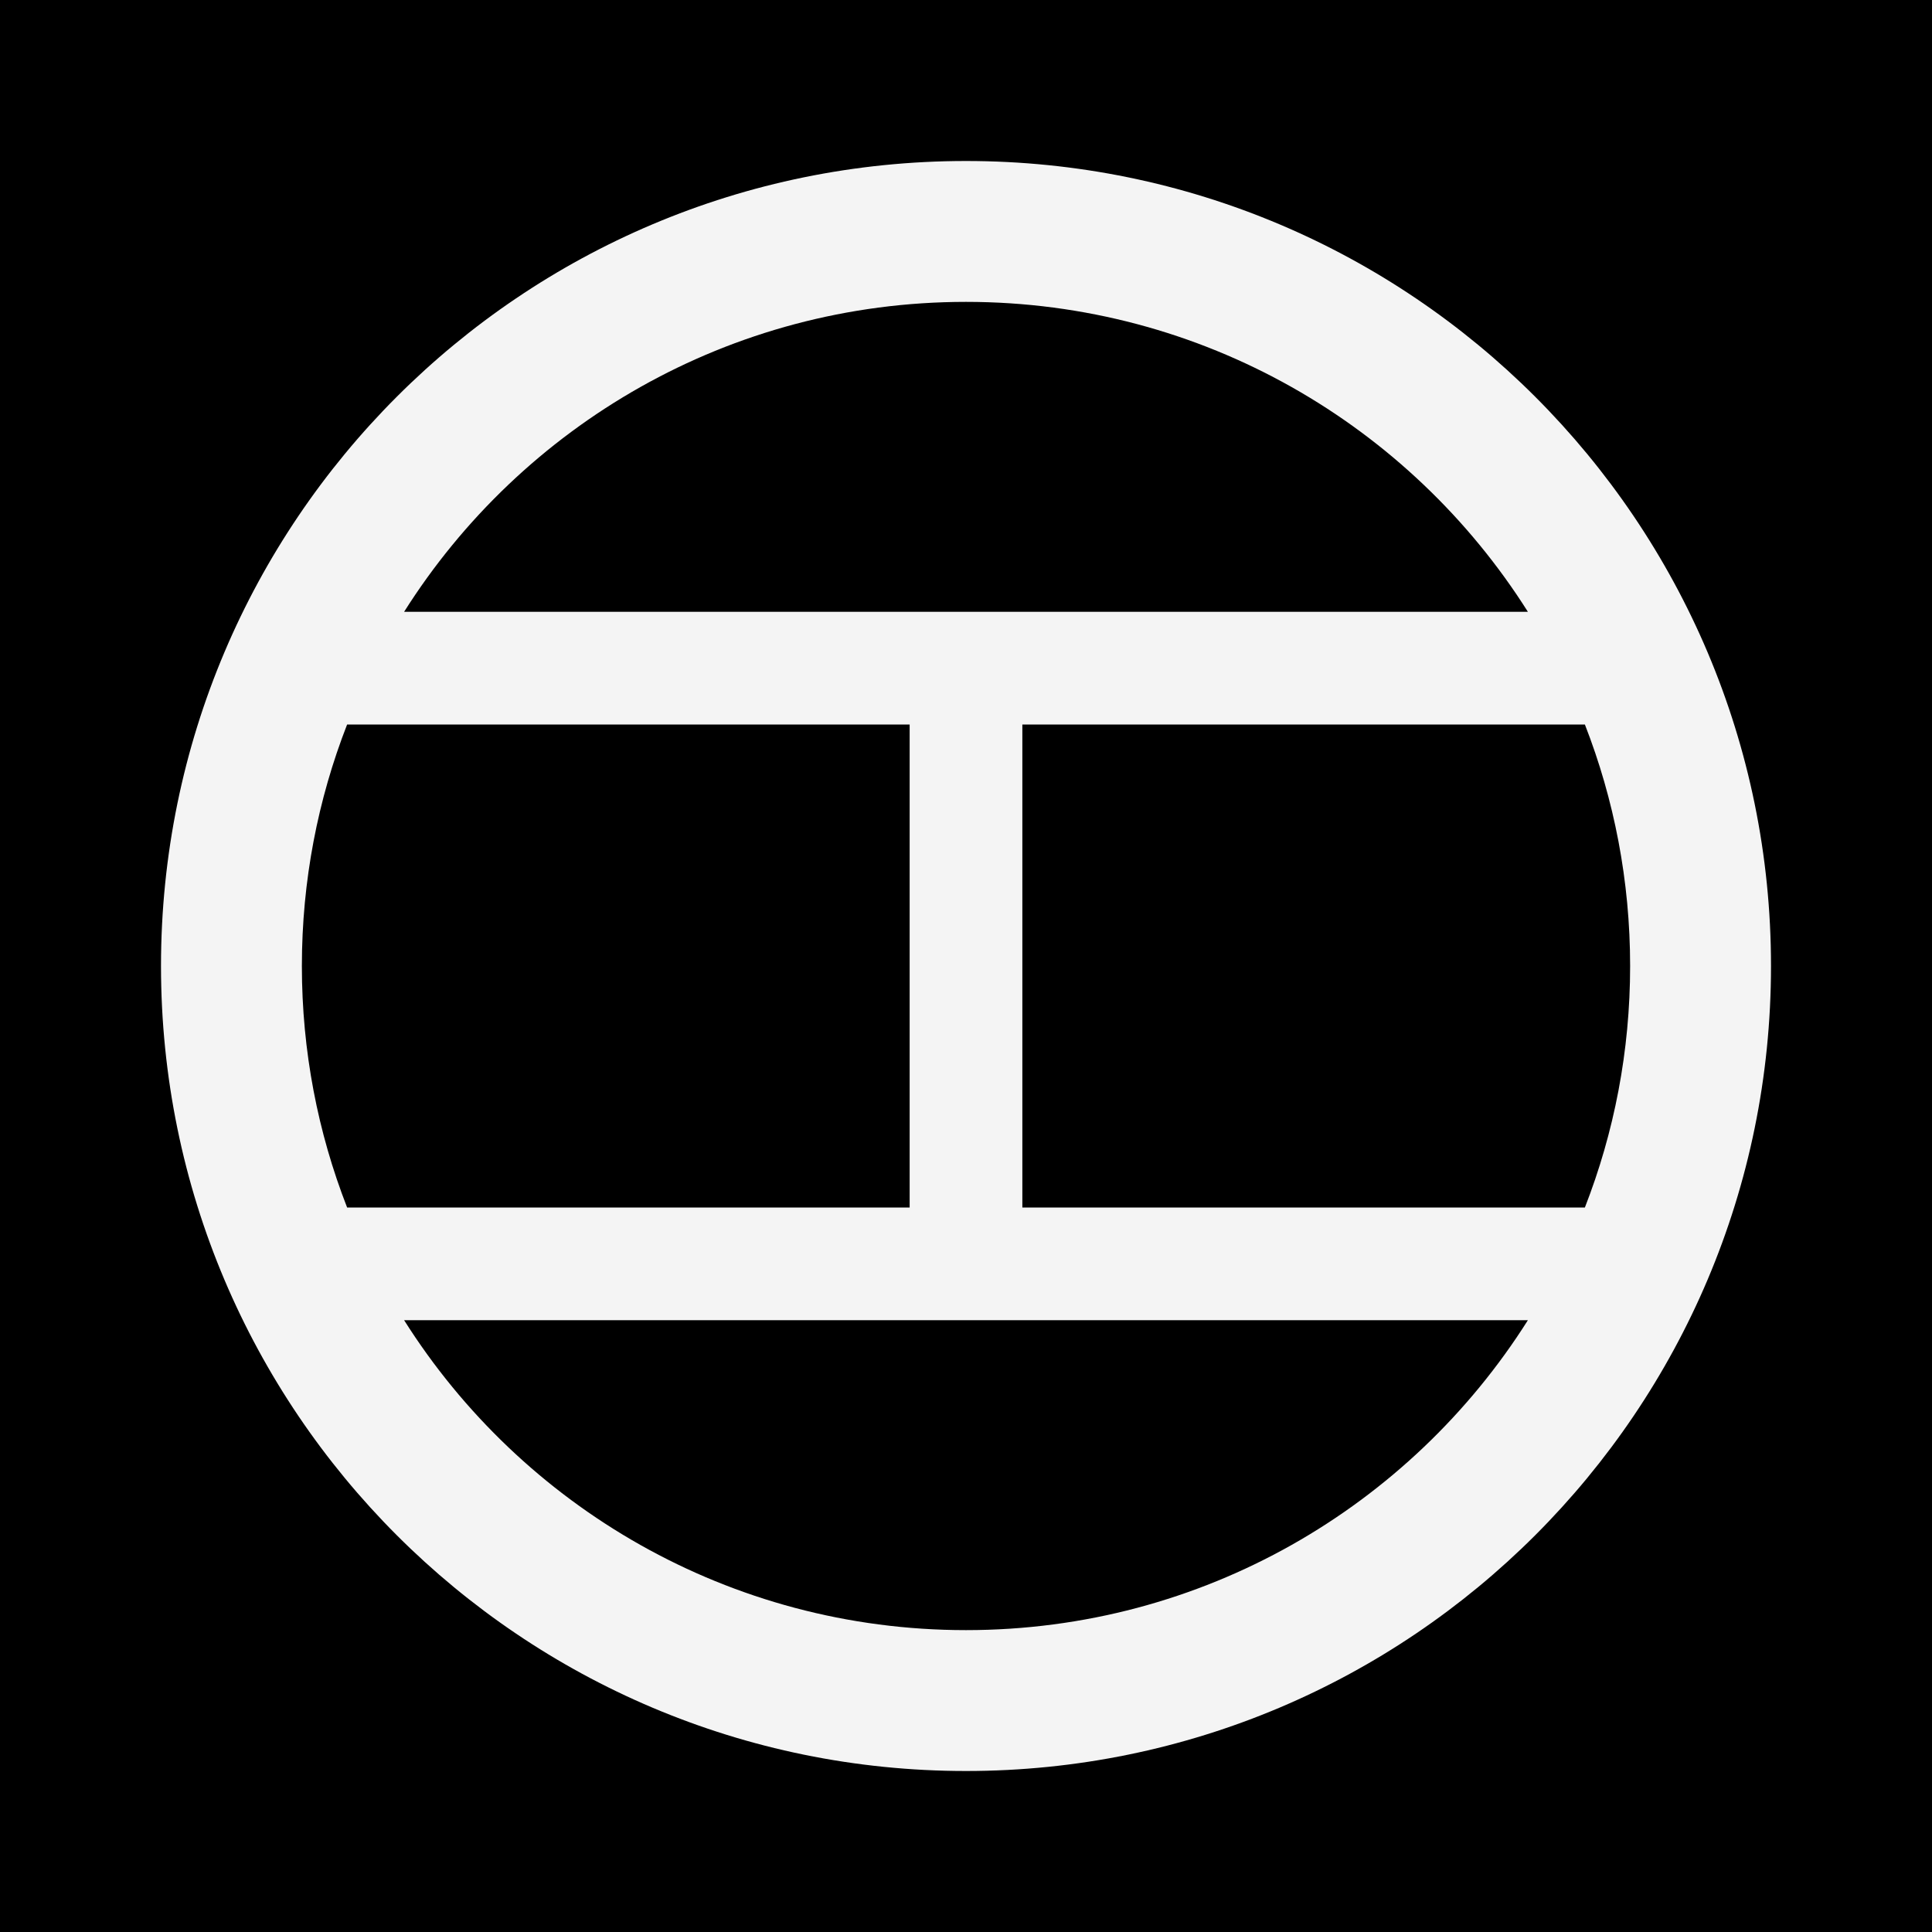
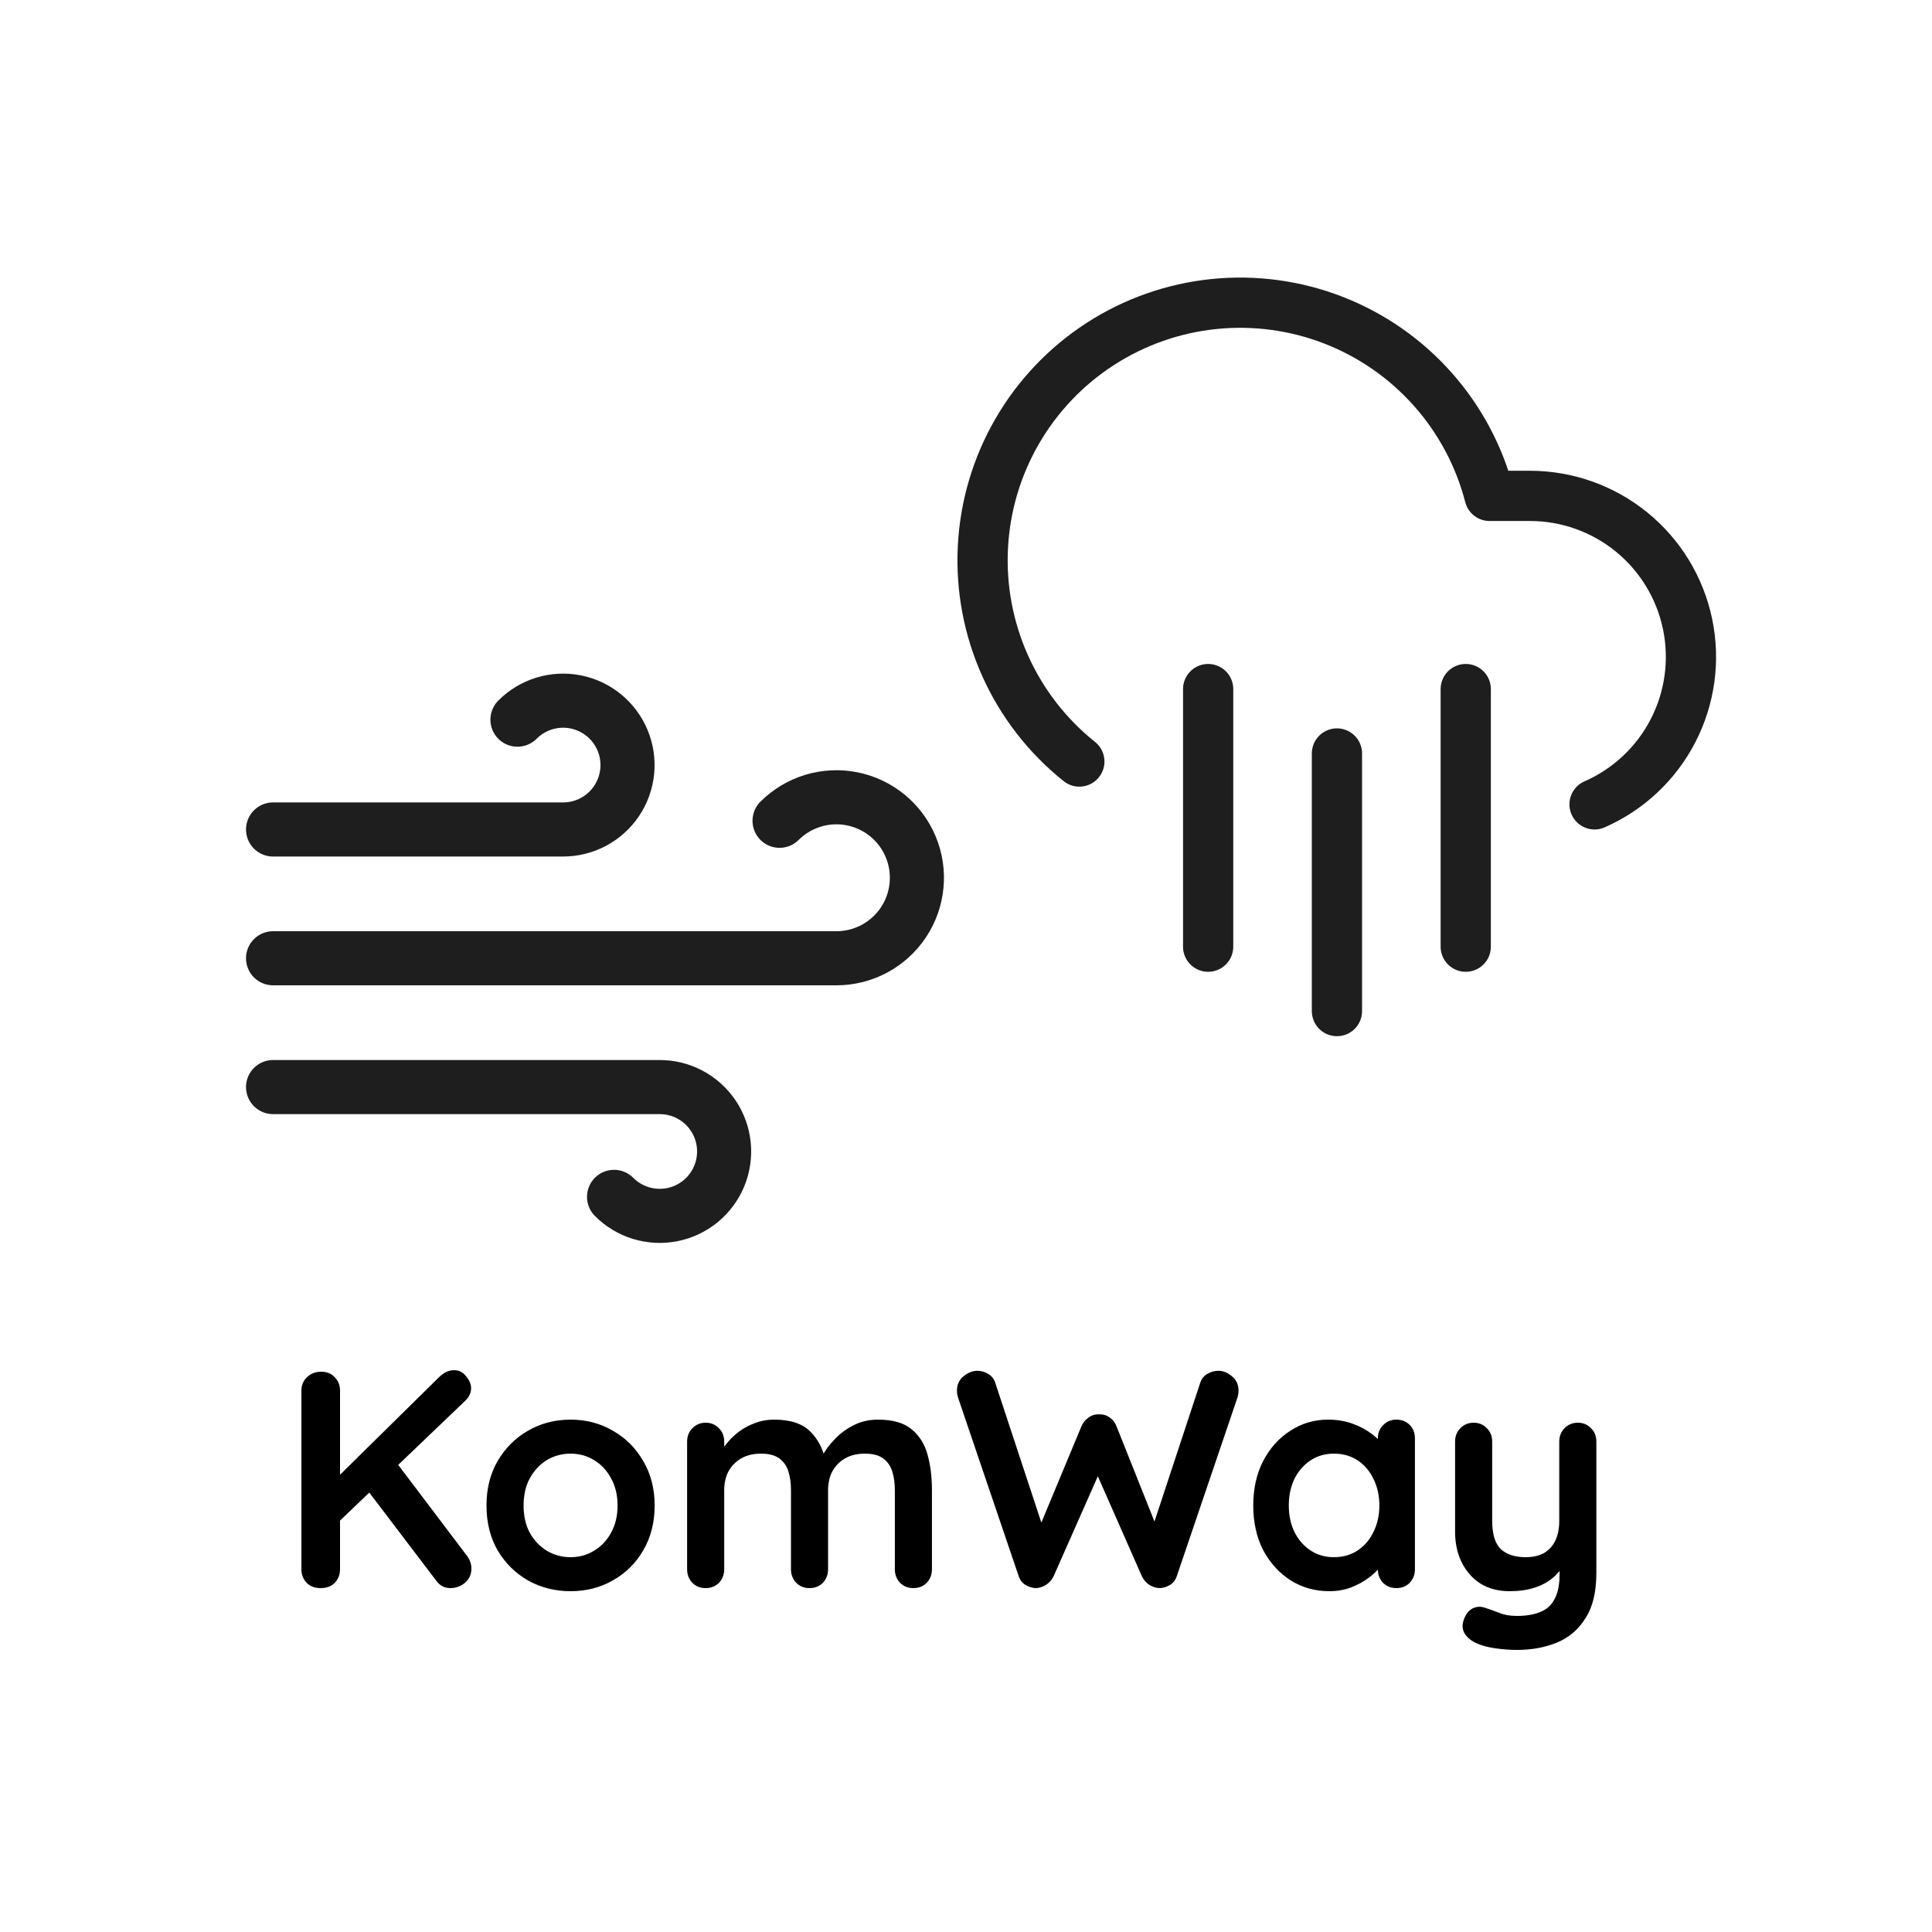
- <svg xmlns="http://www.w3.org/2000/svg" width="24" height="24" viewBox="0 0 24 24" fill="none">
-   <rect width="24" height="24" fill="#000000" />
-   <path fill-rule="evenodd" clip-rule="evenodd" d="M22 12C22 17.523 17.523 22 12 22C6.477 22 2 17.523 2 12C2 6.477 6.477 2 12 2C17.523 2 22 6.477 22 12ZM18.98 16.4C17.519 18.713 14.939 20.25 12 20.25C9.061 20.25 6.481 18.713 5.02 16.4L18.98 16.4ZM19.688 15H12.7V9H19.688C20.051 9.93 20.25 10.942 20.25 12C20.25 13.058 20.051 14.07 19.688 15ZM18.98 7.6L5.02 7.6C6.481 5.287 9.061 3.75 12 3.75C14.939 3.75 17.519 5.287 18.98 7.6ZM4.312 9C3.949 9.93 3.75 10.942 3.75 12C3.75 13.058 3.949 14.07 4.312 15H11.3V9H4.312Z" fill="#F4F4F4" />
+ <svg xmlns="http://www.w3.org/2000/svg" width="500" height="500" viewBox="0 0 500 500" fill="none">
+   <path d="M116.56 411C115.067 411 113.867 410.387 112.96 409.16L94.48 384.84L101.76 377.4L120.88 402.68C121.627 403.693 122 404.787 122 405.96C122 407.453 121.44 408.68 120.32 409.64C119.2 410.547 117.947 411 116.56 411ZM117.52 354.6C118.8 354.6 119.84 355.133 120.64 356.2C121.493 357.213 121.92 358.253 121.92 359.32C121.92 360.44 121.44 361.48 120.48 362.44L86.96 394.52L86.56 383.08L113.6 356.44C114.827 355.213 116.133 354.6 117.52 354.6ZM82.96 411C81.467 411 80.267 410.547 79.36 409.64C78.453 408.68 78 407.507 78 406.12V359.88C78 358.493 78.48 357.347 79.44 356.44C80.4 355.48 81.627 355 83.12 355C84.613 355 85.787 355.48 86.64 356.44C87.547 357.347 88 358.493 88 359.88V406.12C88 407.507 87.547 408.68 86.64 409.64C85.733 410.547 84.507 411 82.96 411ZM169.423 389.64C169.423 394.013 168.436 397.88 166.463 401.24C164.543 404.547 161.93 407.133 158.623 409C155.37 410.867 151.716 411.8 147.663 411.8C143.61 411.8 139.93 410.867 136.623 409C133.37 407.133 130.756 404.547 128.783 401.24C126.863 397.88 125.903 394.013 125.903 389.64C125.903 385.267 126.863 381.427 128.783 378.12C130.756 374.76 133.37 372.147 136.623 370.28C139.93 368.36 143.61 367.4 147.663 367.4C151.716 367.4 155.37 368.36 158.623 370.28C161.93 372.147 164.543 374.76 166.463 378.12C168.436 381.427 169.423 385.267 169.423 389.64ZM159.823 389.64C159.823 386.92 159.263 384.573 158.143 382.6C157.076 380.573 155.61 379 153.743 377.88C151.93 376.76 149.903 376.2 147.663 376.2C145.423 376.2 143.37 376.76 141.503 377.88C139.69 379 138.223 380.573 137.103 382.6C136.036 384.573 135.503 386.92 135.503 389.64C135.503 392.307 136.036 394.653 137.103 396.68C138.223 398.653 139.69 400.2 141.503 401.32C143.37 402.44 145.423 403 147.663 403C149.903 403 151.93 402.44 153.743 401.32C155.61 400.2 157.076 398.653 158.143 396.68C159.263 394.653 159.823 392.307 159.823 389.64ZM200.305 367.4C204.572 367.4 207.718 368.44 209.745 370.52C211.772 372.547 213.105 375.187 213.745 378.44L212.385 377.72L213.025 376.44C213.665 375.213 214.652 373.907 215.985 372.52C217.318 371.08 218.918 369.88 220.785 368.92C222.705 367.907 224.838 367.4 227.185 367.4C231.025 367.4 233.932 368.227 235.905 369.88C237.932 371.533 239.318 373.747 240.065 376.52C240.812 379.24 241.185 382.28 241.185 385.64V406.12C241.185 407.507 240.732 408.68 239.825 409.64C238.918 410.547 237.772 411 236.385 411C234.998 411 233.852 410.547 232.945 409.64C232.038 408.68 231.585 407.507 231.585 406.12V385.64C231.585 383.88 231.372 382.307 230.945 380.92C230.518 379.48 229.745 378.333 228.625 377.48C227.505 376.627 225.905 376.2 223.825 376.2C221.798 376.2 220.065 376.627 218.625 377.48C217.185 378.333 216.092 379.48 215.345 380.92C214.652 382.307 214.305 383.88 214.305 385.64V406.12C214.305 407.507 213.852 408.68 212.945 409.64C212.038 410.547 210.892 411 209.505 411C208.118 411 206.972 410.547 206.065 409.64C205.158 408.68 204.705 407.507 204.705 406.12V385.64C204.705 383.88 204.492 382.307 204.065 380.92C203.638 379.48 202.865 378.333 201.745 377.48C200.625 376.627 199.025 376.2 196.945 376.2C194.918 376.2 193.185 376.627 191.745 377.48C190.305 378.333 189.212 379.48 188.465 380.92C187.772 382.307 187.425 383.88 187.425 385.64V406.12C187.425 407.507 186.972 408.68 186.065 409.64C185.158 410.547 184.012 411 182.625 411C181.238 411 180.092 410.547 179.185 409.64C178.278 408.68 177.825 407.507 177.825 406.12V373.08C177.825 371.693 178.278 370.547 179.185 369.64C180.092 368.68 181.238 368.2 182.625 368.2C184.012 368.2 185.158 368.68 186.065 369.64C186.972 370.547 187.425 371.693 187.425 373.08V376.52L186.225 376.28C186.705 375.373 187.372 374.413 188.225 373.4C189.078 372.333 190.118 371.347 191.345 370.44C192.572 369.533 193.932 368.813 195.425 368.28C196.918 367.693 198.545 367.4 200.305 367.4ZM315.335 354.76C316.562 354.76 317.735 355.24 318.855 356.2C319.975 357.107 320.535 358.36 320.535 359.96C320.535 360.44 320.455 360.973 320.295 361.56L304.535 407.96C304.215 408.92 303.628 409.667 302.775 410.2C301.975 410.68 301.122 410.947 300.215 411C299.308 411 298.402 410.733 297.495 410.2C296.642 409.667 295.975 408.893 295.495 407.88L283.655 381L284.375 381.48L272.695 407.88C272.215 408.893 271.522 409.667 270.615 410.2C269.762 410.733 268.882 411 267.975 411C267.122 410.947 266.268 410.68 265.415 410.2C264.562 409.667 263.975 408.92 263.655 407.96L247.895 361.56C247.735 360.973 247.655 360.44 247.655 359.96C247.655 358.36 248.215 357.107 249.335 356.2C250.508 355.24 251.708 354.76 252.935 354.76C253.948 354.76 254.882 355.027 255.735 355.56C256.642 356.093 257.255 356.867 257.575 357.88L270.295 396.44L268.535 396.36L279.895 369.08C280.322 368.12 280.935 367.373 281.735 366.84C282.535 366.253 283.442 365.987 284.455 366.04C285.468 365.987 286.375 366.253 287.175 366.84C287.975 367.373 288.562 368.12 288.935 369.08L299.335 395.16L298.055 395.96L310.615 357.88C310.935 356.867 311.548 356.093 312.455 355.56C313.362 355.027 314.322 354.76 315.335 354.76ZM361.381 367.4C362.767 367.4 363.914 367.853 364.821 368.76C365.727 369.667 366.181 370.84 366.181 372.28V406.12C366.181 407.507 365.727 408.68 364.821 409.64C363.914 410.547 362.767 411 361.381 411C359.994 411 358.847 410.547 357.941 409.64C357.034 408.68 356.581 407.507 356.581 406.12V402.2L358.341 402.92C358.341 403.613 357.967 404.467 357.221 405.48C356.474 406.44 355.461 407.4 354.181 408.36C352.901 409.32 351.381 410.147 349.621 410.84C347.914 411.48 346.047 411.8 344.021 411.8C340.341 411.8 337.007 410.867 334.021 409C331.034 407.08 328.661 404.467 326.901 401.16C325.194 397.8 324.341 393.96 324.341 389.64C324.341 385.267 325.194 381.427 326.901 378.12C328.661 374.76 331.007 372.147 333.941 370.28C336.874 368.36 340.127 367.4 343.701 367.4C345.994 367.4 348.101 367.747 350.021 368.44C351.941 369.133 353.594 370.013 354.981 371.08C356.421 372.147 357.514 373.24 358.261 374.36C359.061 375.427 359.461 376.333 359.461 377.08L356.581 378.12V372.28C356.581 370.893 357.034 369.747 357.941 368.84C358.847 367.88 359.994 367.4 361.381 367.4ZM345.221 403C347.567 403 349.621 402.413 351.381 401.24C353.141 400.067 354.501 398.467 355.461 396.44C356.474 394.413 356.981 392.147 356.981 389.64C356.981 387.08 356.474 384.787 355.461 382.76C354.501 380.733 353.141 379.133 351.381 377.96C349.621 376.787 347.567 376.2 345.221 376.2C342.927 376.2 340.901 376.787 339.141 377.96C337.381 379.133 335.994 380.733 334.981 382.76C334.021 384.787 333.541 387.08 333.541 389.64C333.541 392.147 334.021 394.413 334.981 396.44C335.994 398.467 337.381 400.067 339.141 401.24C340.901 402.413 342.927 403 345.221 403ZM408.335 368.2C409.722 368.2 410.868 368.68 411.775 369.64C412.682 370.547 413.135 371.693 413.135 373.08V407.08C413.135 411.987 412.202 415.88 410.335 418.76C408.522 421.693 406.068 423.8 402.975 425.08C399.882 426.36 396.415 427 392.575 427C390.868 427 389.055 426.867 387.135 426.6C385.215 426.333 383.642 425.933 382.415 425.4C380.815 424.707 379.695 423.827 379.055 422.76C378.468 421.747 378.362 420.653 378.735 419.48C379.215 417.933 379.988 416.867 381.055 416.28C382.122 415.747 383.242 415.693 384.415 416.12C385.268 416.387 386.388 416.787 387.775 417.32C389.162 417.907 390.762 418.2 392.575 418.2C395.028 418.2 397.055 417.853 398.655 417.16C400.308 416.52 401.535 415.4 402.335 413.8C403.188 412.253 403.615 410.12 403.615 407.4V402.04L405.295 403.96C404.388 405.72 403.242 407.187 401.855 408.36C400.522 409.48 398.922 410.333 397.055 410.92C395.188 411.507 393.055 411.8 390.655 411.8C387.828 411.8 385.348 411.16 383.215 409.88C381.135 408.547 379.508 406.733 378.335 404.44C377.162 402.093 376.575 399.427 376.575 396.44V373.08C376.575 371.693 377.028 370.547 377.935 369.64C378.842 368.68 379.988 368.2 381.375 368.2C382.762 368.2 383.908 368.68 384.815 369.64C385.722 370.547 386.175 371.693 386.175 373.08V393.56C386.175 397.027 386.922 399.48 388.415 400.92C389.962 402.307 392.095 403 394.815 403C396.682 403 398.255 402.653 399.535 401.96C400.815 401.213 401.802 400.147 402.495 398.76C403.188 397.32 403.535 395.587 403.535 393.56V373.08C403.535 371.693 403.988 370.547 404.895 369.64C405.802 368.68 406.948 368.2 408.335 368.2Z" fill="black" />
+   <path d="M379.333 178.333V245M312.667 178.333V245M346 195V261.667M412.667 208.167C421.427 204.33 428.601 197.596 432.984 189.096C437.367 180.596 438.693 170.847 436.738 161.485C434.784 152.123 429.668 143.718 422.25 137.682C414.832 131.645 405.564 128.345 396 128.333H385.5C382.858 118.104 377.824 108.65 370.811 100.748C363.798 92.847 355.008 86.726 345.165 82.888C335.322 79.051 324.708 77.609 314.197 78.679C303.687 79.749 293.582 83.302 284.714 89.044C275.846 94.786 268.471 102.554 263.194 111.707C257.918 120.859 254.892 131.135 254.367 141.686C253.841 152.238 255.831 162.763 260.172 172.395C264.512 182.026 271.08 190.488 279.333 197.083" stroke="#1E1E1E" stroke-width="13" stroke-linecap="round" stroke-linejoin="round" />
+   <path d="M133.917 186.25C135.853 184.303 138.24 182.864 140.866 182.061C143.492 181.259 146.275 181.117 148.969 181.65C151.663 182.182 154.183 183.372 156.306 185.114C158.429 186.855 160.089 189.094 161.139 191.632C162.188 194.169 162.594 196.927 162.321 199.659C162.047 202.391 161.103 205.014 159.572 207.293C158.041 209.572 155.971 211.438 153.545 212.725C151.119 214.011 148.413 214.678 145.667 214.667H70.667M158.917 309.75C160.853 311.697 163.24 313.136 165.866 313.939C168.492 314.741 171.275 314.883 173.969 314.35C176.663 313.818 179.183 312.628 181.306 310.886C183.429 309.145 185.089 306.906 186.139 304.368C187.188 301.831 187.594 299.073 187.321 296.341C187.047 293.609 186.103 290.986 184.572 288.707C183.041 286.428 180.971 284.562 178.545 283.275C176.119 281.989 173.413 281.322 170.667 281.333H70.667M201.75 212.417C204.174 209.999 207.156 208.216 210.433 207.225C213.71 206.234 217.18 206.066 220.537 206.736C223.895 207.405 227.035 208.892 229.681 211.064C232.327 213.236 234.397 216.027 235.708 219.189C237.019 222.352 237.53 225.788 237.197 229.195C236.864 232.603 235.696 235.875 233.797 238.723C231.898 241.572 229.326 243.908 226.309 245.526C223.292 247.144 219.923 247.994 216.5 248H70.667" stroke="#1E1E1E" stroke-width="14" stroke-linecap="round" stroke-linejoin="round" />
</svg>
